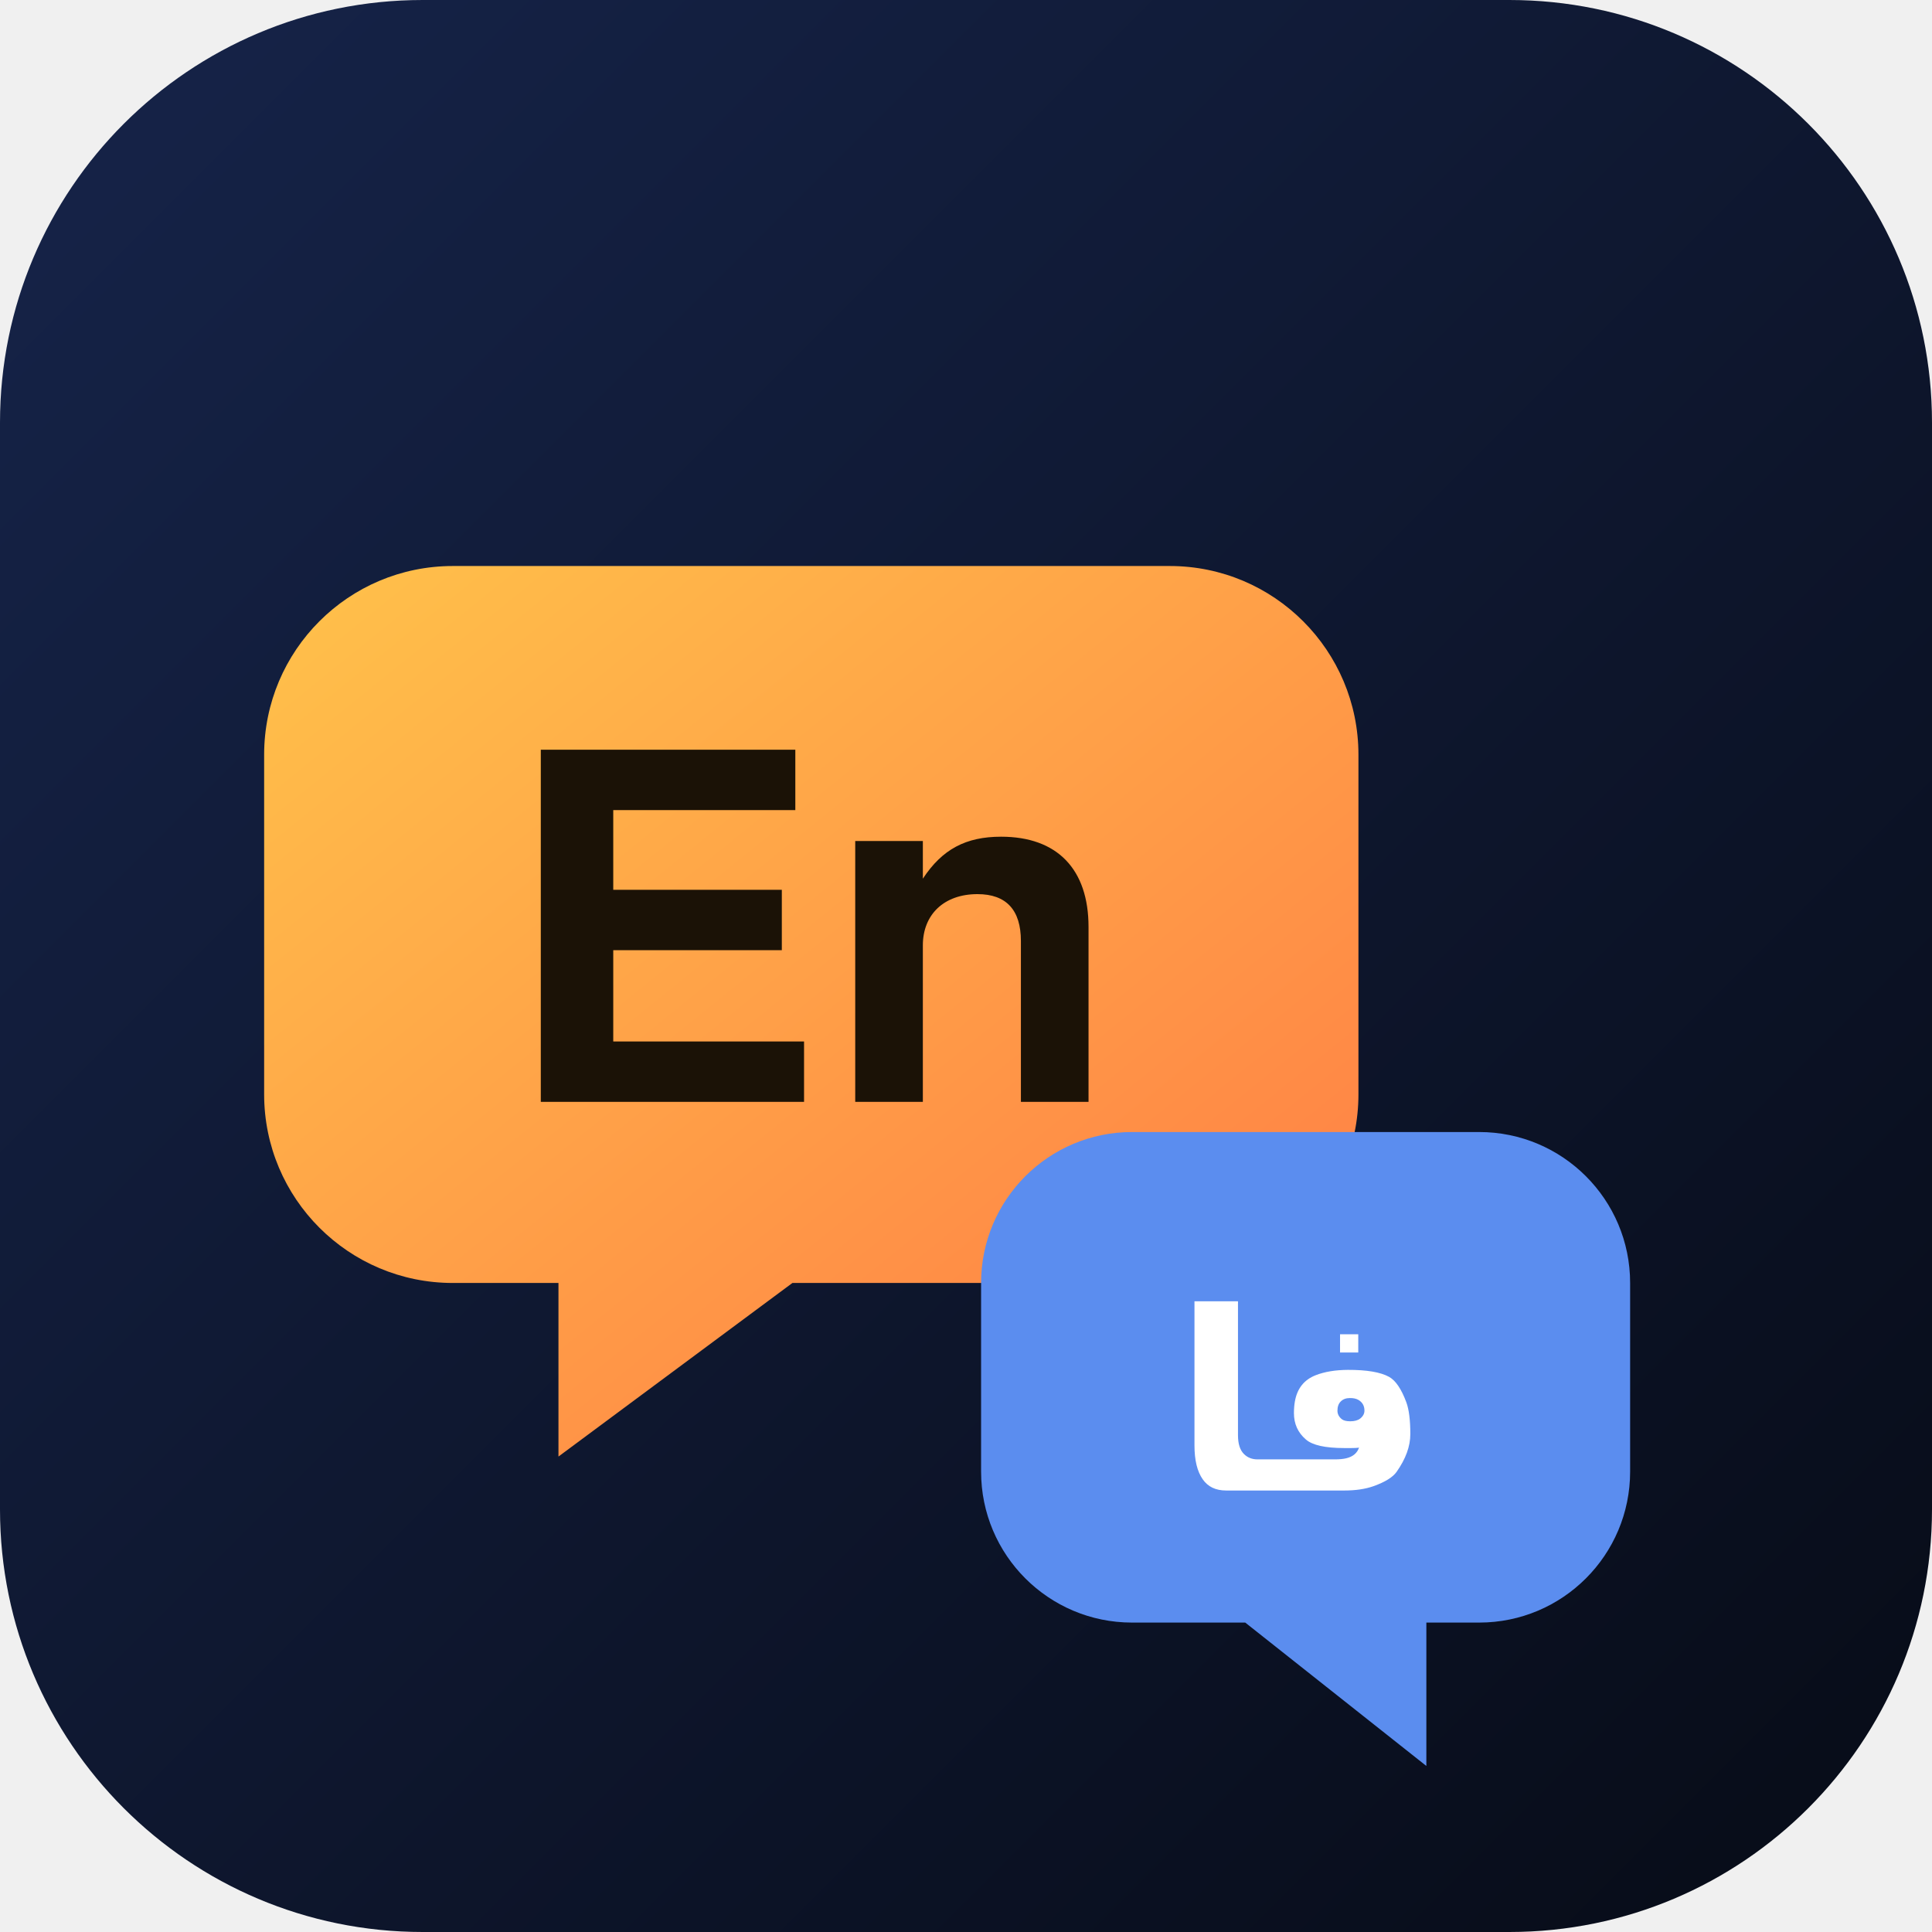
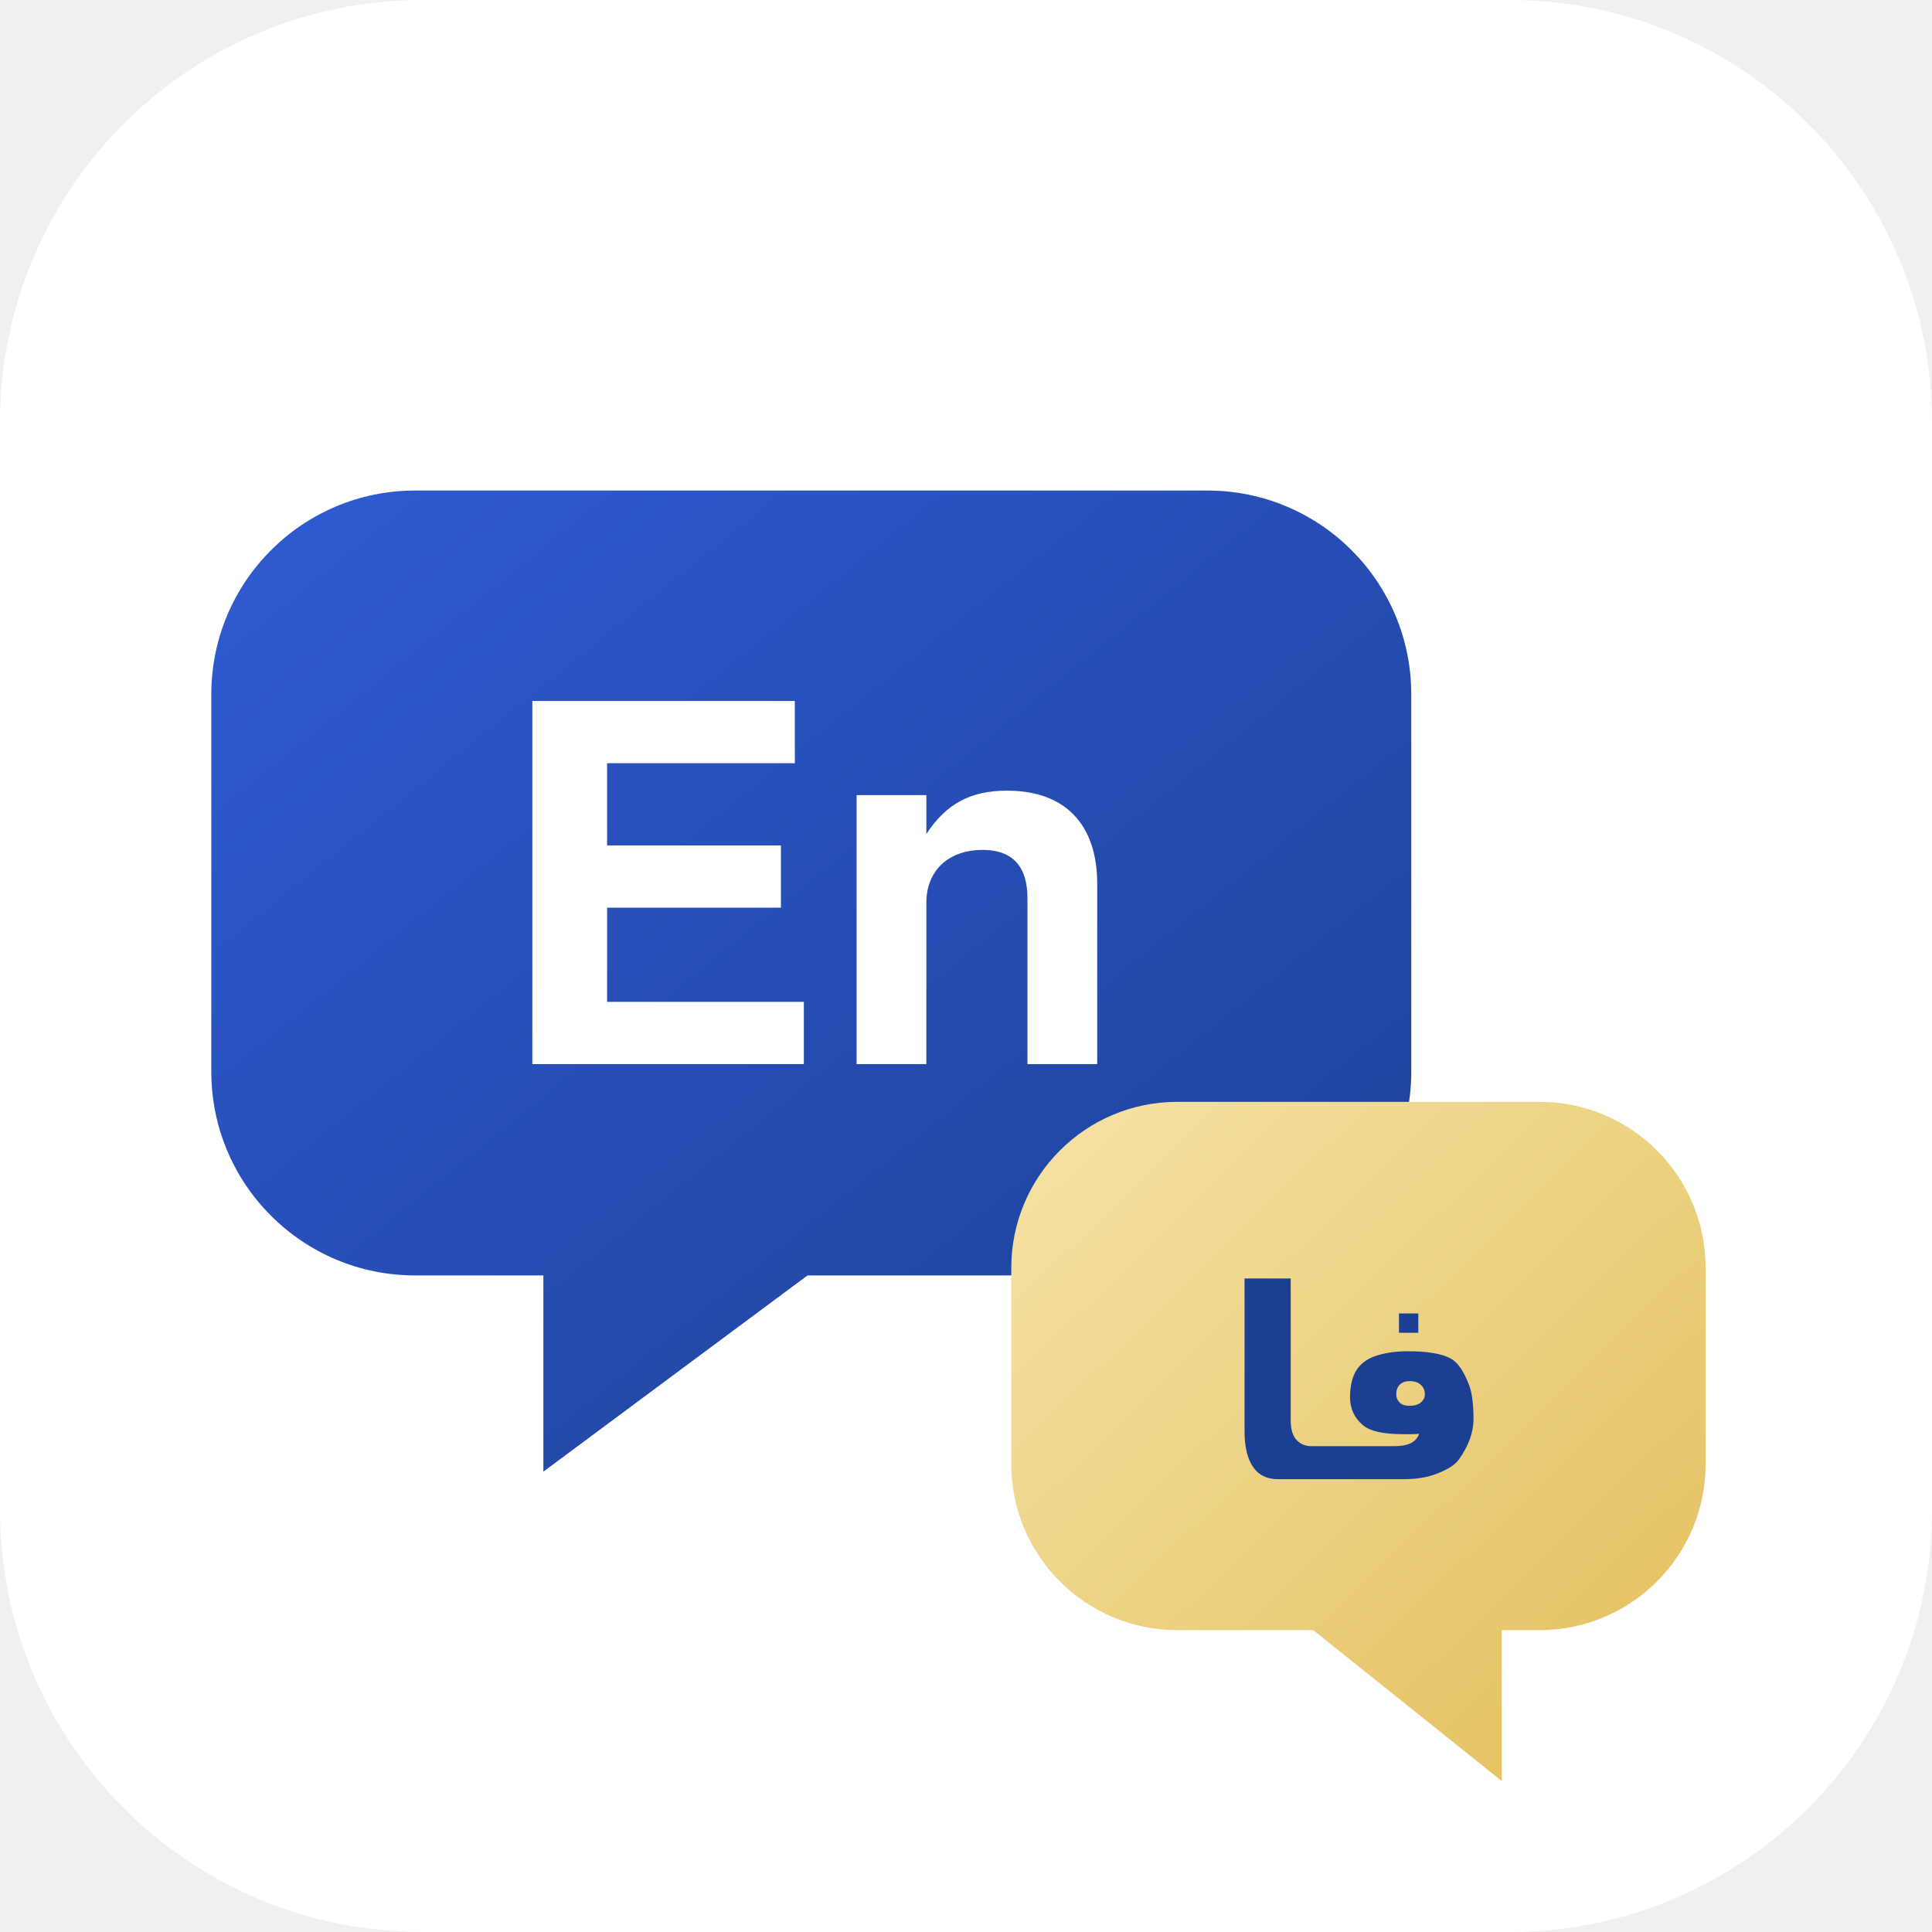
<svg xmlns="http://www.w3.org/2000/svg" viewBox="0 0 512 512">
  <defs>
-     <linearGradient id="bg" x1="0" y1="0" x2="1" y2="1">
-       <stop offset="0" stop-color="#16244A" />
-       <stop offset="1" stop-color="#070B16" />
+     <linearGradient id="b" x1="0" y1="0" x2="1" y2="1">
+       <stop offset="0" stop-color="#2F5BD3" />
+       <stop offset="1" stop-color="#1C3F94" />
    </linearGradient>
    <linearGradient id="g" x1="0" y1="0" x2="1" y2="1">
-       <stop offset="0" stop-color="#FFC24A" />
-       <stop offset="1" stop-color="#FF7A45" />
+       <stop offset="0" stop-color="#F6E3A6" />
+       <stop offset="1" stop-color="#E2BE5A" />
    </linearGradient>
  </defs>
-   <rect width="512" height="512" rx="112" fill="url(#bg)" />
-   <path d="M120 150h190a50 50 0 0 1 50 50v90a50 50 0 0 1-50 50H210l-62 46v-46h-28a50 50 0 0 1-50-50v-90a50 50 0 0 1 50-50z" fill="url(#g)" />
-   <text x="215" y="292" text-anchor="middle" font-family="Helvetica,Arial,sans-serif" font-size="128" font-weight="900" fill="#1B1206">En</text>
-   <path d="M300 300h92a40 40 0 0 1 40 40v50a40 40 0 0 1-40 40h-14v38l-48-38h-30a40 40 0 0 1-40-40v-50a40 40 0 0 1 40-40z" fill="#5B8DEF" />
-   <text x="345" y="395" text-anchor="middle" font-family="Tahoma,Arial,sans-serif" font-size="66" font-weight="700" fill="#fff">فا</text>
+   <rect width="512" height="512" rx="112" fill="#FFFFFF" />
+   <path d="M110 130h210a54 54 0 0 1 54 54v100a54 54 0 0 1-54 54H214l-70 52v-52h-34a54 54 0 0 1-54-54V184a54 54 0 0 1 54-54z" fill="url(#b)" />
+   <text x="215" y="282" text-anchor="middle" font-family="Helvetica,Arial,sans-serif" font-size="132" font-weight="900" fill="#FFFFFF">En</text>
+   <path d="M312 292h96a44 44 0 0 1 44 44v52a44 44 0 0 1-44 44h-10v40l-50-40h-36a44 44 0 0 1-44-44v-52a44 44 0 0 1 44-44z" fill="url(#g)" />
+   <text x="360" y="392" text-anchor="middle" font-family="Tahoma,Arial,sans-serif" font-size="70" font-weight="700" fill="#1C3F94">فا</text>
</svg>
